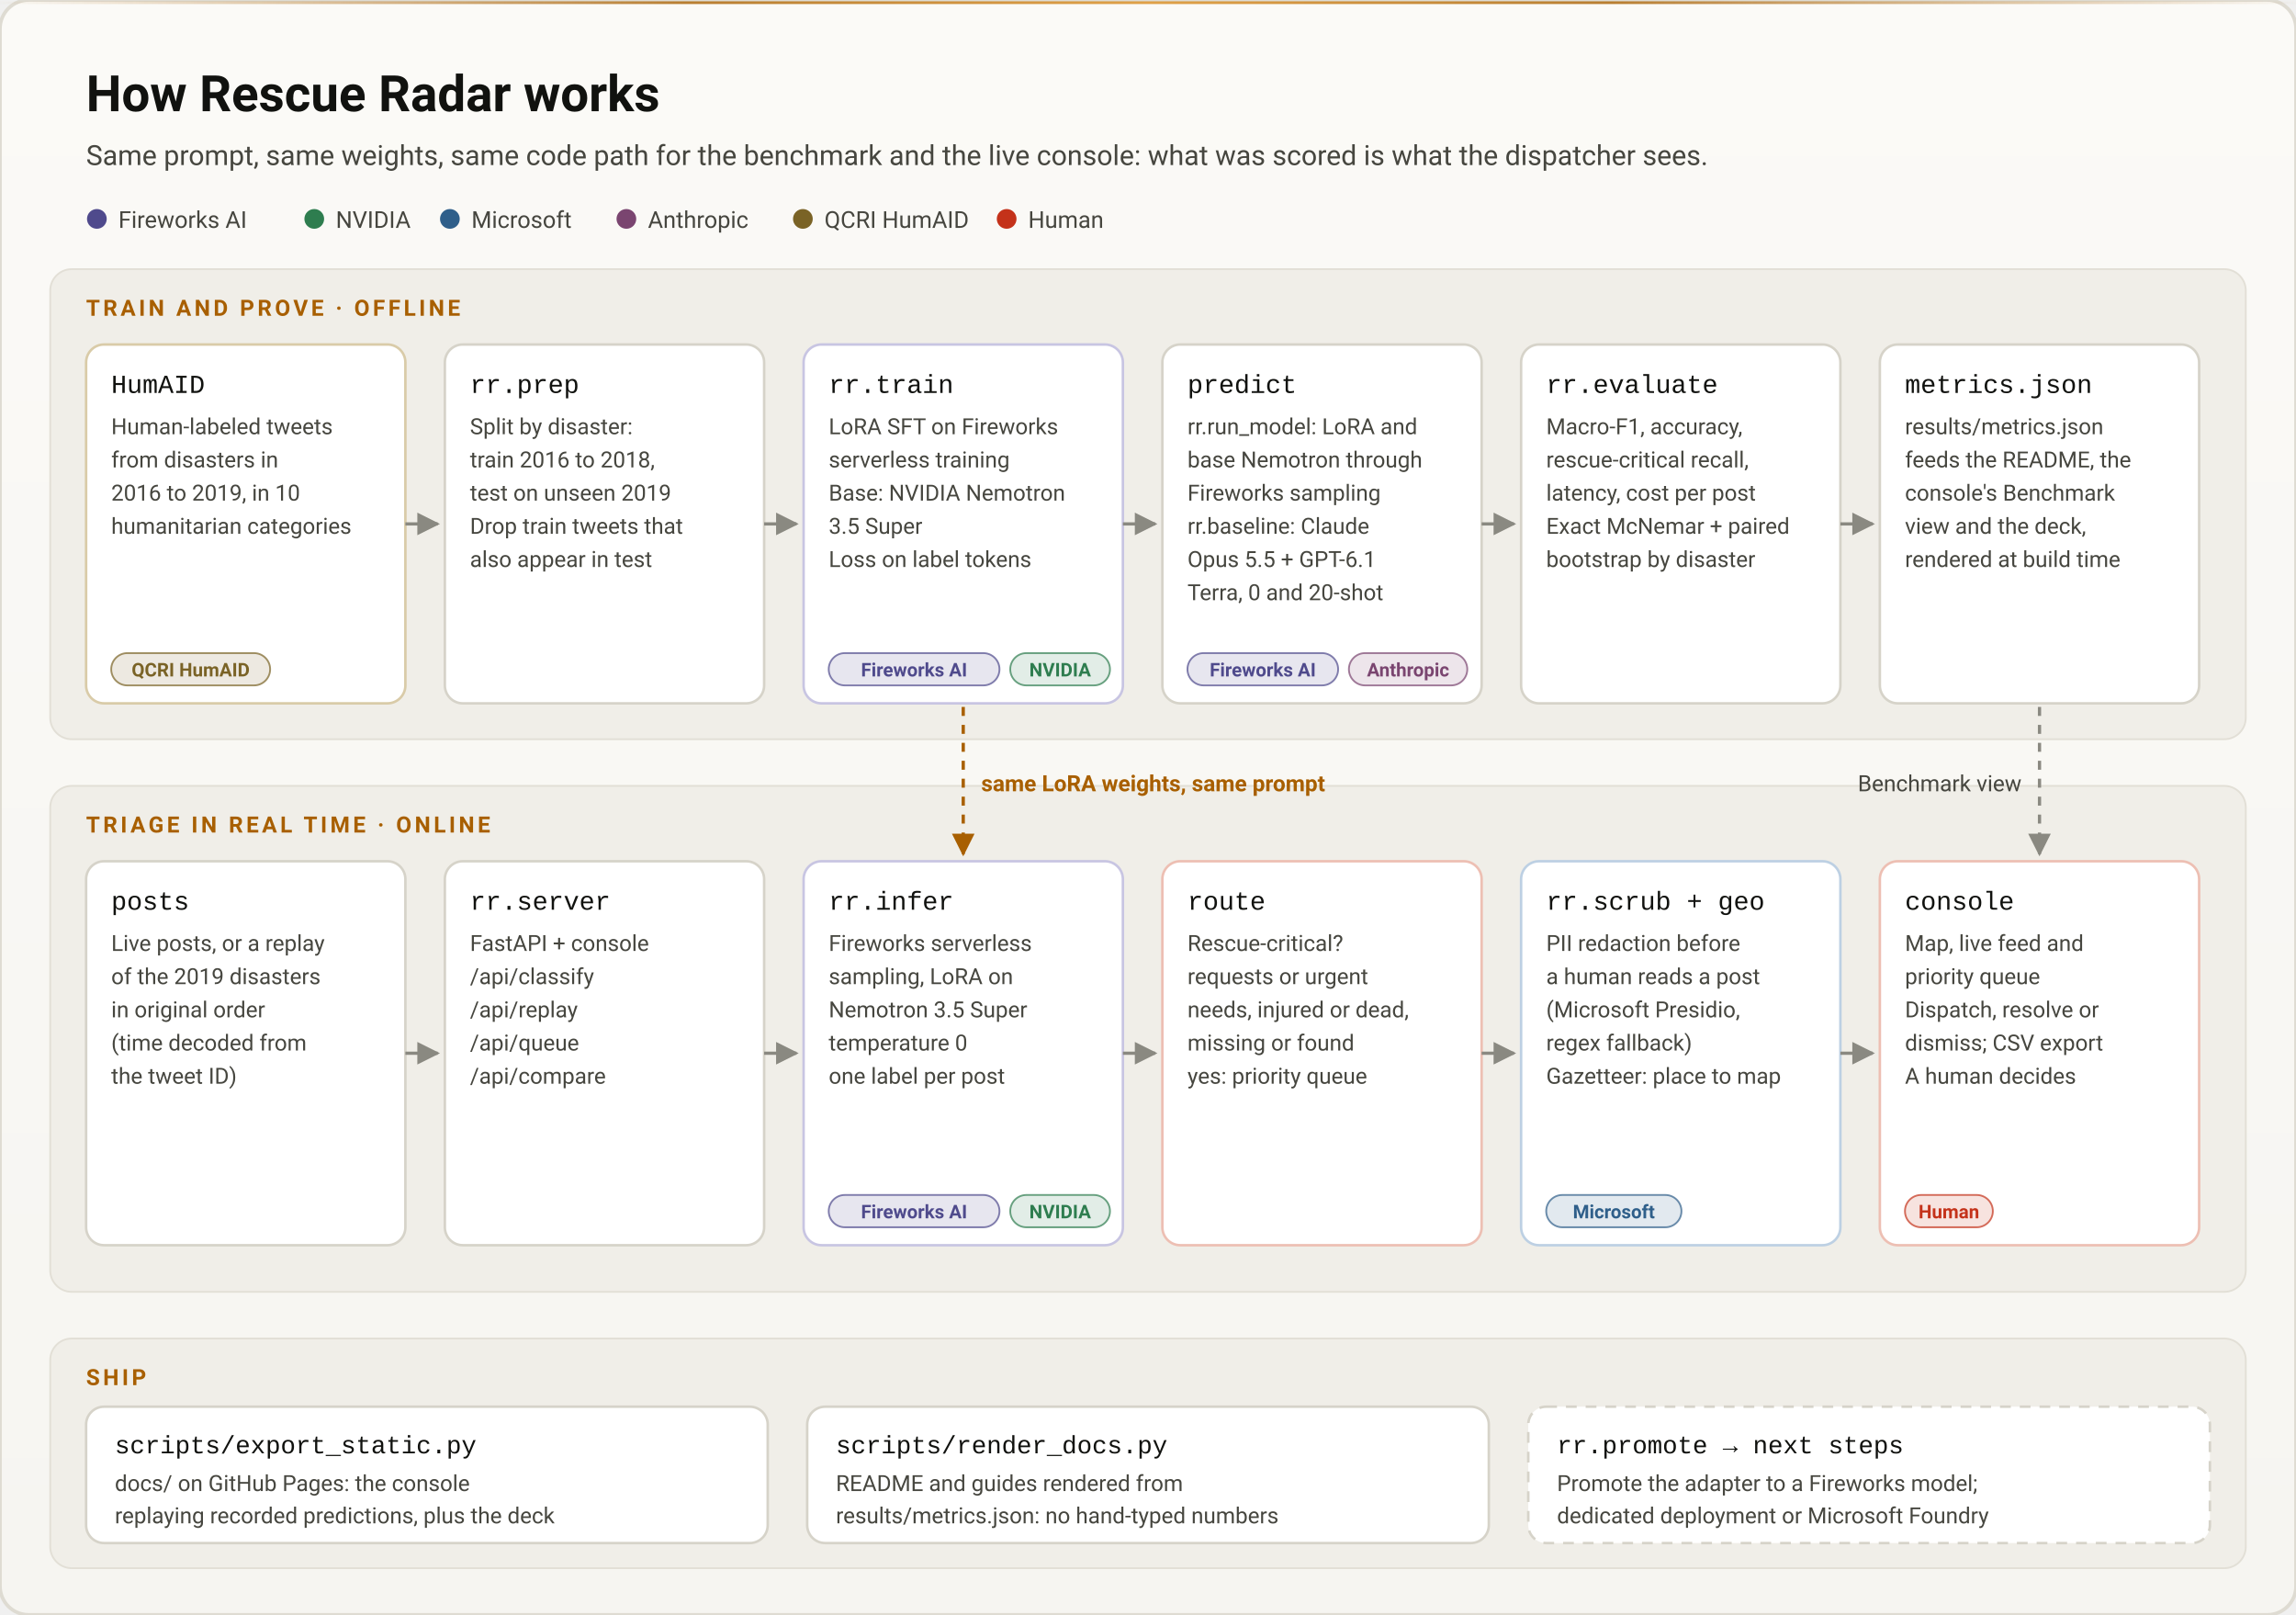
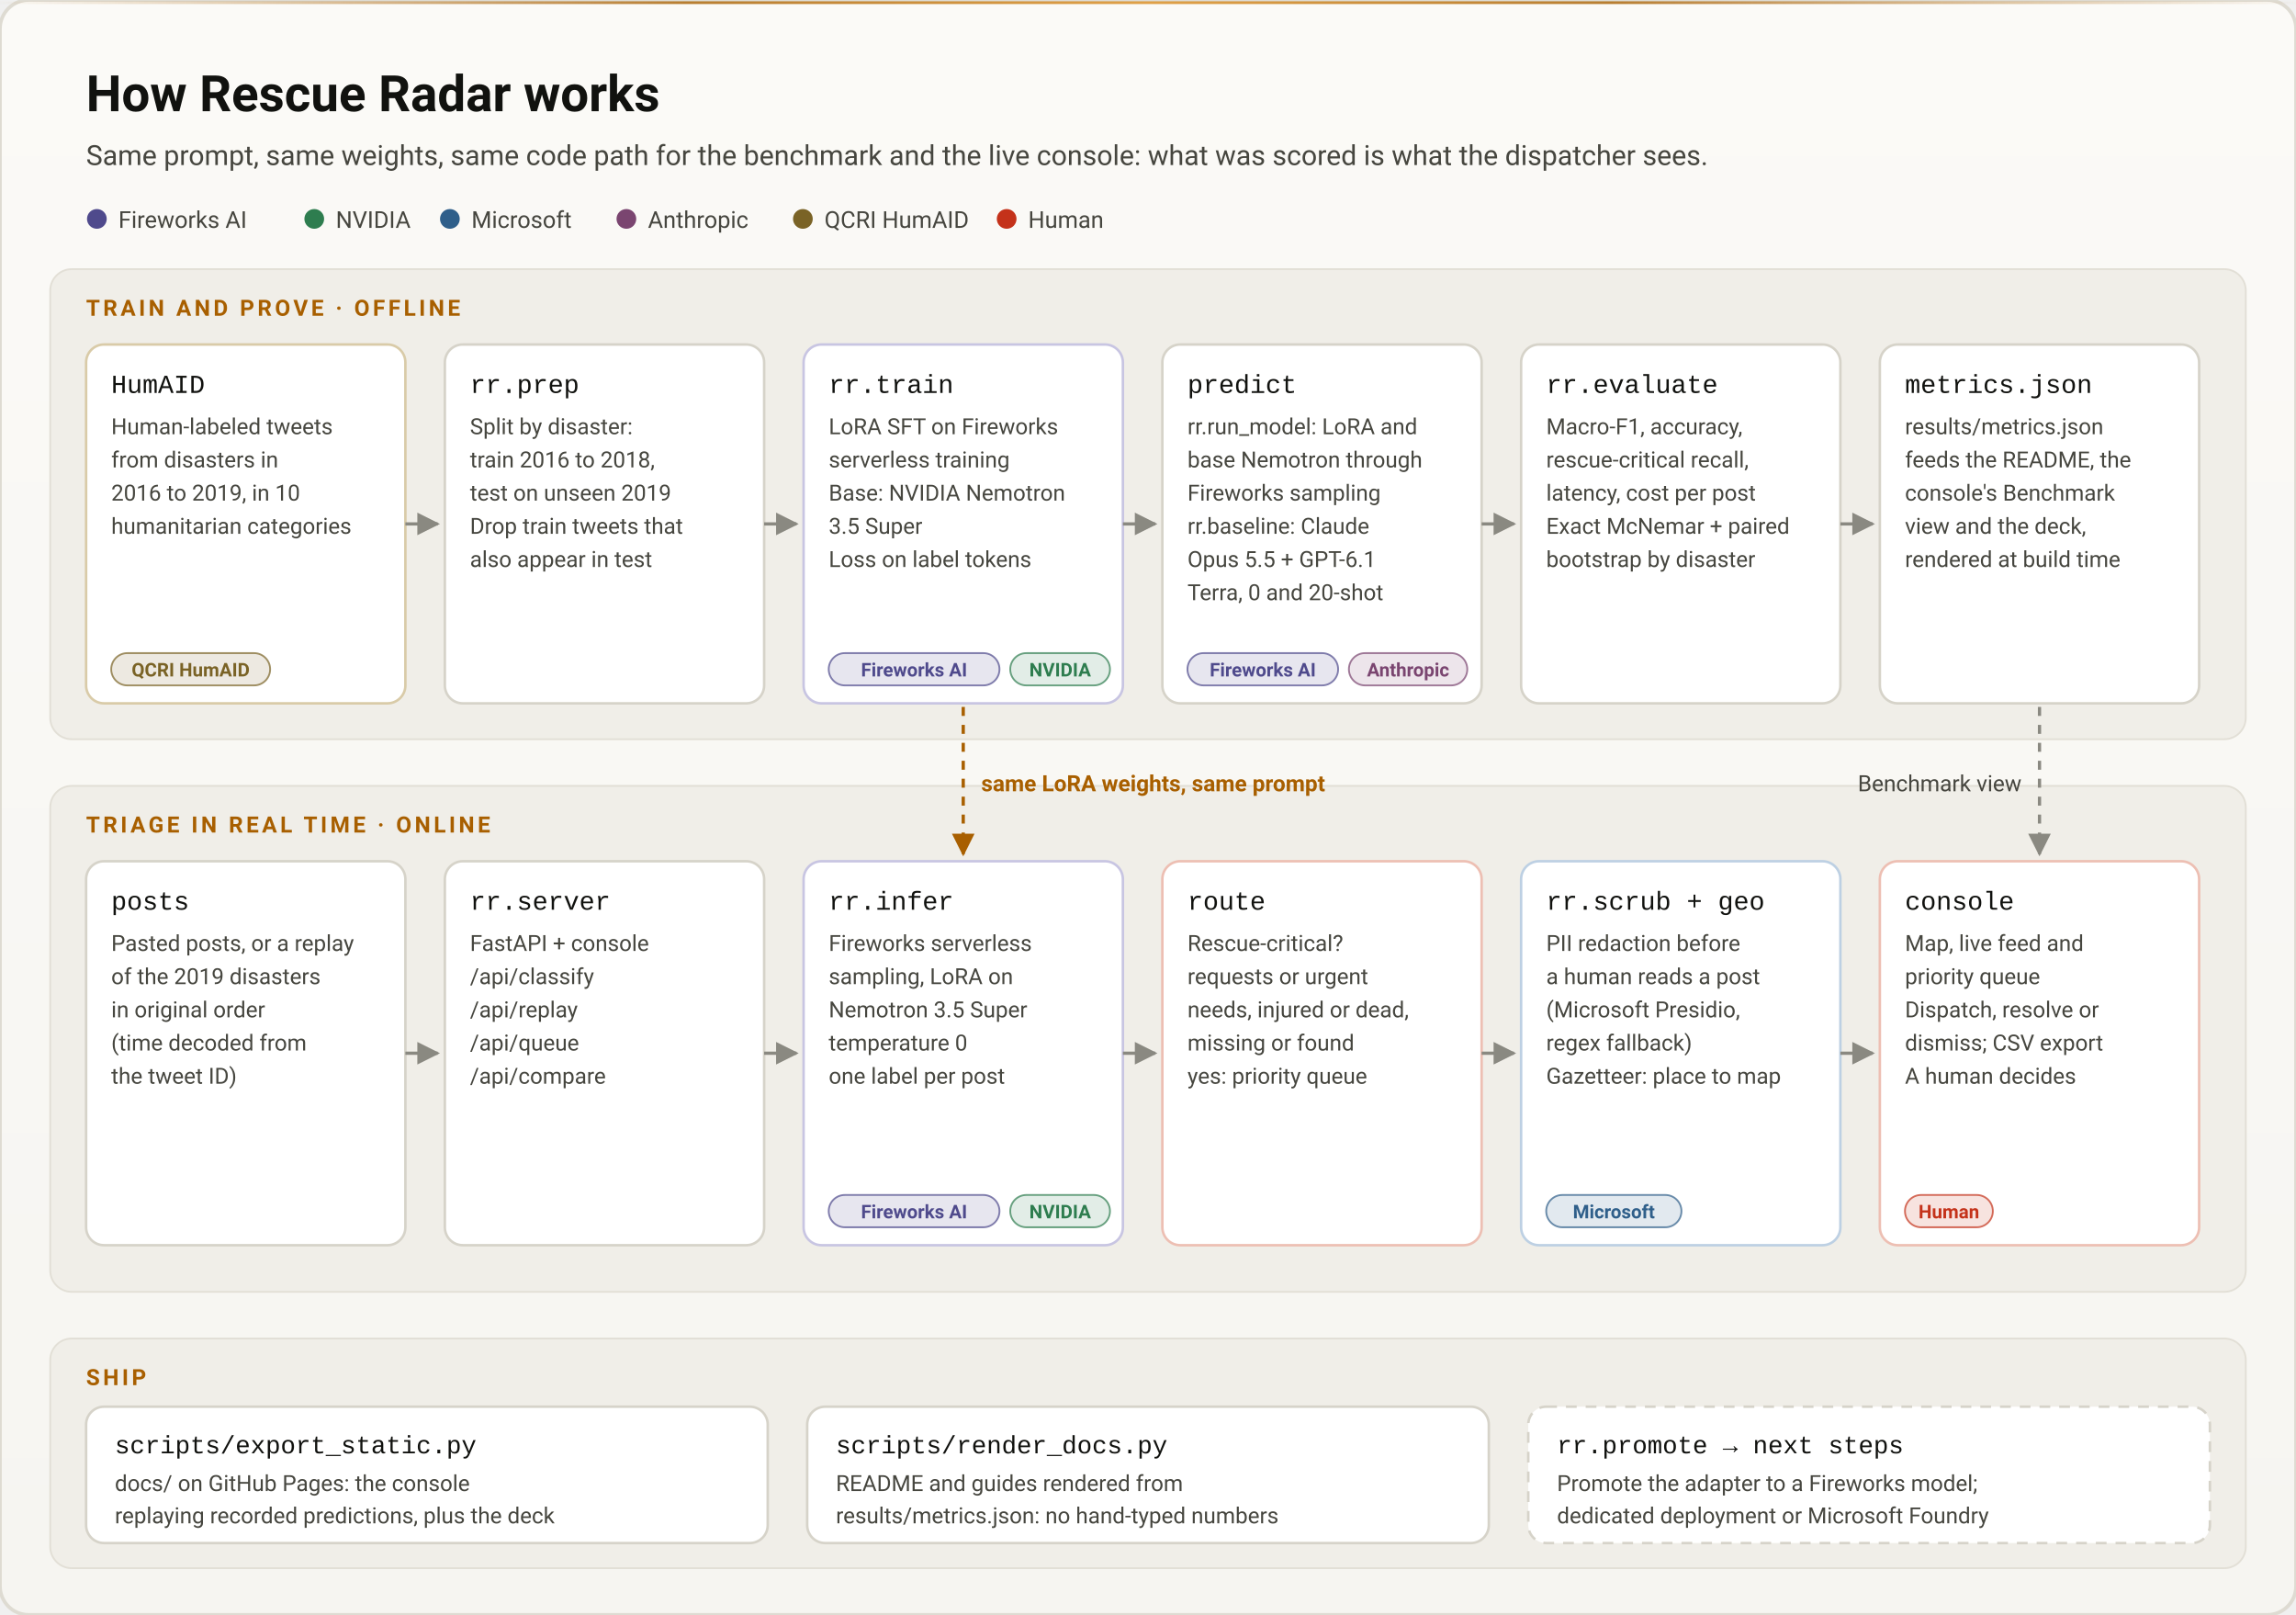
<svg xmlns="http://www.w3.org/2000/svg" width="1280" height="900" viewBox="0 0 1280 900" role="img" aria-labelledby="t d">
  <defs>
    <marker id="ar" viewBox="0 0 10 10" refX="9" refY="5" markerWidth="7" markerHeight="7" orient="auto-start-reverse">
      <path d="M0,0 L10,5 L0,10 z" fill="#8A8981" />
    </marker>
    <marker id="arc" viewBox="0 0 10 10" refX="9" refY="5" markerWidth="7" markerHeight="7" orient="auto-start-reverse">
      <path d="M0,0 L10,5 L0,10 z" fill="#A85F00" />
    </marker>
    <linearGradient id="card" x1="0" y1="0" x2="0" y2="1">
      <stop offset="0" stop-color="#FBFAF7" />
      <stop offset="1" stop-color="#F6F5F1" />
    </linearGradient>
    <linearGradient id="streak" x1="0" y1="0" x2="1" y2="0">
      <stop offset="0" stop-color="#A85F00" stop-opacity="0" />
      <stop offset=".3" stop-color="#A85F00" />
      <stop offset=".5" stop-color="#D98A1C" />
      <stop offset=".7" stop-color="#A85F00" />
      <stop offset="1" stop-color="#A85F00" stop-opacity="0" />
    </linearGradient>
  </defs>
  <rect x="0" y="0" width="1280" height="900" rx="16" fill="url(#card)" stroke="#DEDBD2" stroke-width="2" />
  <rect x="0" y="0.75" width="1280" height="1.5" fill="url(#streak)" opacity=".8" />
  <text x="48" y="62" font-family="'Work Sans', system-ui, -apple-system, 'Segoe UI', Roboto, Helvetica, Arial, sans-serif" font-size="28" font-weight="600" fill="#11120F">How Rescue Radar works</text>
  <text x="48" y="92" font-family="'Work Sans', system-ui, -apple-system, 'Segoe UI', Roboto, Helvetica, Arial, sans-serif" font-size="15.5" fill="#46463F">Same prompt, same weights, same code path for the benchmark and the live console: what was scored is what the dispatcher sees.</text>
  <circle cx="54" cy="122" r="5.5" fill="#4F4A8C" />
  <text x="66" y="127" font-family="'Work Sans', system-ui, -apple-system, 'Segoe UI', Roboto, Helvetica, Arial, sans-serif" font-size="13" fill="#46463F">Fireworks AI</text>
  <circle cx="175.2" cy="122" r="5.5" fill="#2E7D4F" />
  <text x="187.2" y="127" font-family="'Work Sans', system-ui, -apple-system, 'Segoe UI', Roboto, Helvetica, Arial, sans-serif" font-size="13" fill="#46463F">NVIDIA</text>
  <circle cx="250.8" cy="122" r="5.5" fill="#2F5F8A" />
  <text x="262.8" y="127" font-family="'Work Sans', system-ui, -apple-system, 'Segoe UI', Roboto, Helvetica, Arial, sans-serif" font-size="13" fill="#46463F">Microsoft</text>
  <circle cx="349.2" cy="122" r="5.5" fill="#7A4570" />
  <text x="361.2" y="127" font-family="'Work Sans', system-ui, -apple-system, 'Segoe UI', Roboto, Helvetica, Arial, sans-serif" font-size="13" fill="#46463F">Anthropic</text>
  <circle cx="447.6" cy="122" r="5.5" fill="#7A6326" />
  <text x="459.6" y="127" font-family="'Work Sans', system-ui, -apple-system, 'Segoe UI', Roboto, Helvetica, Arial, sans-serif" font-size="13" fill="#46463F">QCRI HumAID</text>
  <circle cx="561.2" cy="122" r="5.5" fill="#C4321A" />
  <text x="573.2" y="127" font-family="'Work Sans', system-ui, -apple-system, 'Segoe UI', Roboto, Helvetica, Arial, sans-serif" font-size="13" fill="#46463F">Human</text>
  <rect x="28" y="150" width="1224" height="262" rx="12" fill="#F0EEE8" stroke="#E2DFD6" stroke-dasharray="0" />
  <text x="48" y="176" font-family="'Work Sans', system-ui, -apple-system, 'Segoe UI', Roboto, Helvetica, Arial, sans-serif" font-size="12.5" font-weight="600" letter-spacing="1.75" fill="#A85F00">TRAIN AND PROVE  ·  OFFLINE</text>
  <rect x="48" y="192" width="178" height="200" rx="10" fill="#FFFFFF" stroke="#D9CBA8" stroke-width="1.4" />
  <text x="62" y="219" font-family="'JetBrains Mono', 'SF Mono', Menlo, Consolas, 'Liberation Mono', monospace" font-size="14.5" font-weight="500" fill="#11120F">HumAID</text>
  <text x="62" y="242.0" font-family="'Work Sans', system-ui, -apple-system, 'Segoe UI', Roboto, Helvetica, Arial, sans-serif" font-size="12.4" fill="#46463F">Human-labeled tweets</text>
  <text x="62" y="260.5" font-family="'Work Sans', system-ui, -apple-system, 'Segoe UI', Roboto, Helvetica, Arial, sans-serif" font-size="12.4" fill="#46463F">from disasters in</text>
  <text x="62" y="279.0" font-family="'Work Sans', system-ui, -apple-system, 'Segoe UI', Roboto, Helvetica, Arial, sans-serif" font-size="12.4" fill="#46463F">2016 to 2019, in 10</text>
  <text x="62" y="297.5" font-family="'Work Sans', system-ui, -apple-system, 'Segoe UI', Roboto, Helvetica, Arial, sans-serif" font-size="12.4" fill="#46463F">humanitarian categories</text>
  <rect x="62" y="364" width="88.6" height="18" rx="9" fill="#7A6326" fill-opacity=".14" stroke="#7A6326" stroke-opacity=".7" />
  <text x="106.3" y="377" text-anchor="middle" font-family="'Work Sans', system-ui, -apple-system, 'Segoe UI', Roboto, Helvetica, Arial, sans-serif" font-size="10.5" font-weight="600" fill="#7A6326">QCRI HumAID</text>
  <rect x="248" y="192" width="178" height="200" rx="10" fill="#FFFFFF" stroke="#D6D3C9" stroke-width="1.4" />
  <text x="262" y="219" font-family="'JetBrains Mono', 'SF Mono', Menlo, Consolas, 'Liberation Mono', monospace" font-size="14.5" font-weight="500" fill="#11120F">rr.prep</text>
  <text x="262" y="242.0" font-family="'Work Sans', system-ui, -apple-system, 'Segoe UI', Roboto, Helvetica, Arial, sans-serif" font-size="12.4" fill="#46463F">Split by disaster:</text>
  <text x="262" y="260.5" font-family="'Work Sans', system-ui, -apple-system, 'Segoe UI', Roboto, Helvetica, Arial, sans-serif" font-size="12.4" fill="#46463F">train 2016 to 2018,</text>
  <text x="262" y="279.0" font-family="'Work Sans', system-ui, -apple-system, 'Segoe UI', Roboto, Helvetica, Arial, sans-serif" font-size="12.4" fill="#46463F">test on unseen 2019</text>
  <text x="262" y="297.5" font-family="'Work Sans', system-ui, -apple-system, 'Segoe UI', Roboto, Helvetica, Arial, sans-serif" font-size="12.4" fill="#46463F">Drop train tweets that</text>
  <text x="262" y="316.0" font-family="'Work Sans', system-ui, -apple-system, 'Segoe UI', Roboto, Helvetica, Arial, sans-serif" font-size="12.4" fill="#46463F">also appear in test</text>
  <rect x="448" y="192" width="178" height="200" rx="10" fill="#FFFFFF" stroke="#C8C5E2" stroke-width="1.4" />
  <text x="462" y="219" font-family="'JetBrains Mono', 'SF Mono', Menlo, Consolas, 'Liberation Mono', monospace" font-size="14.5" font-weight="500" fill="#11120F">rr.train</text>
  <text x="462" y="242.0" font-family="'Work Sans', system-ui, -apple-system, 'Segoe UI', Roboto, Helvetica, Arial, sans-serif" font-size="12.4" fill="#46463F">LoRA SFT on Fireworks</text>
  <text x="462" y="260.5" font-family="'Work Sans', system-ui, -apple-system, 'Segoe UI', Roboto, Helvetica, Arial, sans-serif" font-size="12.4" fill="#46463F">serverless training</text>
  <text x="462" y="279.0" font-family="'Work Sans', system-ui, -apple-system, 'Segoe UI', Roboto, Helvetica, Arial, sans-serif" font-size="12.4" fill="#46463F">Base: NVIDIA Nemotron</text>
  <text x="462" y="297.5" font-family="'Work Sans', system-ui, -apple-system, 'Segoe UI', Roboto, Helvetica, Arial, sans-serif" font-size="12.4" fill="#46463F">3.5 Super</text>
  <text x="462" y="316.0" font-family="'Work Sans', system-ui, -apple-system, 'Segoe UI', Roboto, Helvetica, Arial, sans-serif" font-size="12.4" fill="#46463F">Loss on label tokens</text>
  <rect x="462" y="364" width="95.2" height="18" rx="9" fill="#4F4A8C" fill-opacity=".14" stroke="#4F4A8C" stroke-opacity=".7" />
  <text x="509.6" y="377" text-anchor="middle" font-family="'Work Sans', system-ui, -apple-system, 'Segoe UI', Roboto, Helvetica, Arial, sans-serif" font-size="10.5" font-weight="600" fill="#4F4A8C">Fireworks AI</text>
  <rect x="563.2" y="364" width="55.6" height="18" rx="9" fill="#2E7D4F" fill-opacity=".14" stroke="#2E7D4F" stroke-opacity=".7" />
  <text x="591" y="377" text-anchor="middle" font-family="'Work Sans', system-ui, -apple-system, 'Segoe UI', Roboto, Helvetica, Arial, sans-serif" font-size="10.5" font-weight="600" fill="#2E7D4F">NVIDIA</text>
  <rect x="648" y="192" width="178" height="200" rx="10" fill="#FFFFFF" stroke="#D6D3C9" stroke-width="1.4" />
  <text x="662" y="219" font-family="'JetBrains Mono', 'SF Mono', Menlo, Consolas, 'Liberation Mono', monospace" font-size="14.5" font-weight="500" fill="#11120F">predict</text>
  <text x="662" y="242.0" font-family="'Work Sans', system-ui, -apple-system, 'Segoe UI', Roboto, Helvetica, Arial, sans-serif" font-size="12.4" fill="#46463F">rr.run_model: LoRA and</text>
  <text x="662" y="260.5" font-family="'Work Sans', system-ui, -apple-system, 'Segoe UI', Roboto, Helvetica, Arial, sans-serif" font-size="12.4" fill="#46463F">base Nemotron through</text>
  <text x="662" y="279.0" font-family="'Work Sans', system-ui, -apple-system, 'Segoe UI', Roboto, Helvetica, Arial, sans-serif" font-size="12.4" fill="#46463F">Fireworks sampling</text>
  <text x="662" y="297.5" font-family="'Work Sans', system-ui, -apple-system, 'Segoe UI', Roboto, Helvetica, Arial, sans-serif" font-size="12.4" fill="#46463F">rr.baseline: Claude</text>
  <text x="662" y="316.0" font-family="'Work Sans', system-ui, -apple-system, 'Segoe UI', Roboto, Helvetica, Arial, sans-serif" font-size="12.4" fill="#46463F">Opus 5.5 + GPT-6.1</text>
  <text x="662" y="334.5" font-family="'Work Sans', system-ui, -apple-system, 'Segoe UI', Roboto, Helvetica, Arial, sans-serif" font-size="12.4" fill="#46463F">Terra, 0 and 20-shot</text>
  <rect x="662" y="364" width="84" height="18" rx="9" fill="#4F4A8C" fill-opacity=".14" stroke="#4F4A8C" stroke-opacity=".7" />
  <text x="704" y="377" text-anchor="middle" font-family="'Work Sans', system-ui, -apple-system, 'Segoe UI', Roboto, Helvetica, Arial, sans-serif" font-size="10.5" font-weight="600" fill="#4F4A8C">Fireworks AI</text>
  <rect x="752" y="364" width="66" height="18" rx="9" fill="#7A4570" fill-opacity=".14" stroke="#7A4570" stroke-opacity=".7" />
  <text x="785" y="377" text-anchor="middle" font-family="'Work Sans', system-ui, -apple-system, 'Segoe UI', Roboto, Helvetica, Arial, sans-serif" font-size="10.5" font-weight="600" fill="#7A4570">Anthropic</text>
  <rect x="848" y="192" width="178" height="200" rx="10" fill="#FFFFFF" stroke="#D6D3C9" stroke-width="1.4" />
  <text x="862" y="219" font-family="'JetBrains Mono', 'SF Mono', Menlo, Consolas, 'Liberation Mono', monospace" font-size="14.5" font-weight="500" fill="#11120F">rr.evaluate</text>
  <text x="862" y="242.0" font-family="'Work Sans', system-ui, -apple-system, 'Segoe UI', Roboto, Helvetica, Arial, sans-serif" font-size="12.4" fill="#46463F">Macro-F1, accuracy,</text>
  <text x="862" y="260.5" font-family="'Work Sans', system-ui, -apple-system, 'Segoe UI', Roboto, Helvetica, Arial, sans-serif" font-size="12.4" fill="#46463F">rescue-critical recall,</text>
  <text x="862" y="279.0" font-family="'Work Sans', system-ui, -apple-system, 'Segoe UI', Roboto, Helvetica, Arial, sans-serif" font-size="12.4" fill="#46463F">latency, cost per post</text>
  <text x="862" y="297.5" font-family="'Work Sans', system-ui, -apple-system, 'Segoe UI', Roboto, Helvetica, Arial, sans-serif" font-size="12.4" fill="#46463F">Exact McNemar + paired</text>
  <text x="862" y="316.0" font-family="'Work Sans', system-ui, -apple-system, 'Segoe UI', Roboto, Helvetica, Arial, sans-serif" font-size="12.4" fill="#46463F">bootstrap by disaster</text>
  <rect x="1048" y="192" width="178" height="200" rx="10" fill="#FFFFFF" stroke="#D6D3C9" stroke-width="1.4" />
  <text x="1062" y="219" font-family="'JetBrains Mono', 'SF Mono', Menlo, Consolas, 'Liberation Mono', monospace" font-size="14.5" font-weight="500" fill="#11120F">metrics.json</text>
  <text x="1062" y="242.0" font-family="'Work Sans', system-ui, -apple-system, 'Segoe UI', Roboto, Helvetica, Arial, sans-serif" font-size="12.4" fill="#46463F">results/metrics.json</text>
  <text x="1062" y="260.5" font-family="'Work Sans', system-ui, -apple-system, 'Segoe UI', Roboto, Helvetica, Arial, sans-serif" font-size="12.4" fill="#46463F">feeds the README, the</text>
  <text x="1062" y="279.0" font-family="'Work Sans', system-ui, -apple-system, 'Segoe UI', Roboto, Helvetica, Arial, sans-serif" font-size="12.4" fill="#46463F">console's Benchmark</text>
  <text x="1062" y="297.5" font-family="'Work Sans', system-ui, -apple-system, 'Segoe UI', Roboto, Helvetica, Arial, sans-serif" font-size="12.4" fill="#46463F">view and the deck,</text>
  <text x="1062" y="316.0" font-family="'Work Sans', system-ui, -apple-system, 'Segoe UI', Roboto, Helvetica, Arial, sans-serif" font-size="12.4" fill="#46463F">rendered at build time</text>
  <path d="M226,292 L244,292" stroke="#8A8981" stroke-width="1.8" fill="none" marker-end="url(#ar)" />
  <path d="M426,292 L444,292" stroke="#8A8981" stroke-width="1.8" fill="none" marker-end="url(#ar)" />
  <path d="M626,292 L644,292" stroke="#8A8981" stroke-width="1.8" fill="none" marker-end="url(#ar)" />
  <path d="M826,292 L844,292" stroke="#8A8981" stroke-width="1.8" fill="none" marker-end="url(#ar)" />
  <path d="M1026,292 L1044,292" stroke="#8A8981" stroke-width="1.8" fill="none" marker-end="url(#ar)" />
  <rect x="28" y="438" width="1224" height="282" rx="12" fill="#F0EEE8" stroke="#E2DFD6" stroke-dasharray="0" />
  <text x="48" y="464" font-family="'Work Sans', system-ui, -apple-system, 'Segoe UI', Roboto, Helvetica, Arial, sans-serif" font-size="12.5" font-weight="600" letter-spacing="1.75" fill="#A85F00">TRIAGE IN REAL TIME  ·  ONLINE</text>
  <rect x="48" y="480" width="178" height="214" rx="10" fill="#FFFFFF" stroke="#D6D3C9" stroke-width="1.4" />
  <text x="62" y="507" font-family="'JetBrains Mono', 'SF Mono', Menlo, Consolas, 'Liberation Mono', monospace" font-size="14.5" font-weight="500" fill="#11120F">posts</text>
-   <text x="62" y="530.0" font-family="'Work Sans', system-ui, -apple-system, 'Segoe UI', Roboto, Helvetica, Arial, sans-serif" font-size="12.4" fill="#46463F">Live posts, or a replay</text>
+   <text x="62" y="530.0" font-family="'Work Sans', system-ui, -apple-system, 'Segoe UI', Roboto, Helvetica, Arial, sans-serif" font-size="12.4" fill="#46463F">Pasted posts, or a replay</text>
  <text x="62" y="548.5" font-family="'Work Sans', system-ui, -apple-system, 'Segoe UI', Roboto, Helvetica, Arial, sans-serif" font-size="12.4" fill="#46463F">of the 2019 disasters</text>
  <text x="62" y="567.0" font-family="'Work Sans', system-ui, -apple-system, 'Segoe UI', Roboto, Helvetica, Arial, sans-serif" font-size="12.4" fill="#46463F">in original order</text>
  <text x="62" y="585.5" font-family="'Work Sans', system-ui, -apple-system, 'Segoe UI', Roboto, Helvetica, Arial, sans-serif" font-size="12.4" fill="#46463F">(time decoded from</text>
  <text x="62" y="604.0" font-family="'Work Sans', system-ui, -apple-system, 'Segoe UI', Roboto, Helvetica, Arial, sans-serif" font-size="12.4" fill="#46463F">the tweet ID)</text>
  <rect x="248" y="480" width="178" height="214" rx="10" fill="#FFFFFF" stroke="#D6D3C9" stroke-width="1.4" />
  <text x="262" y="507" font-family="'JetBrains Mono', 'SF Mono', Menlo, Consolas, 'Liberation Mono', monospace" font-size="14.5" font-weight="500" fill="#11120F">rr.server</text>
  <text x="262" y="530.0" font-family="'Work Sans', system-ui, -apple-system, 'Segoe UI', Roboto, Helvetica, Arial, sans-serif" font-size="12.4" fill="#46463F">FastAPI + console</text>
  <text x="262" y="548.5" font-family="'Work Sans', system-ui, -apple-system, 'Segoe UI', Roboto, Helvetica, Arial, sans-serif" font-size="12.4" fill="#46463F">/api/classify</text>
  <text x="262" y="567.0" font-family="'Work Sans', system-ui, -apple-system, 'Segoe UI', Roboto, Helvetica, Arial, sans-serif" font-size="12.4" fill="#46463F">/api/replay</text>
  <text x="262" y="585.5" font-family="'Work Sans', system-ui, -apple-system, 'Segoe UI', Roboto, Helvetica, Arial, sans-serif" font-size="12.4" fill="#46463F">/api/queue</text>
  <text x="262" y="604.0" font-family="'Work Sans', system-ui, -apple-system, 'Segoe UI', Roboto, Helvetica, Arial, sans-serif" font-size="12.4" fill="#46463F">/api/compare</text>
  <rect x="448" y="480" width="178" height="214" rx="10" fill="#FFFFFF" stroke="#C8C5E2" stroke-width="1.4" />
  <text x="462" y="507" font-family="'JetBrains Mono', 'SF Mono', Menlo, Consolas, 'Liberation Mono', monospace" font-size="14.5" font-weight="500" fill="#11120F">rr.infer</text>
  <text x="462" y="530.0" font-family="'Work Sans', system-ui, -apple-system, 'Segoe UI', Roboto, Helvetica, Arial, sans-serif" font-size="12.4" fill="#46463F">Fireworks serverless</text>
  <text x="462" y="548.5" font-family="'Work Sans', system-ui, -apple-system, 'Segoe UI', Roboto, Helvetica, Arial, sans-serif" font-size="12.4" fill="#46463F">sampling, LoRA on</text>
  <text x="462" y="567.0" font-family="'Work Sans', system-ui, -apple-system, 'Segoe UI', Roboto, Helvetica, Arial, sans-serif" font-size="12.4" fill="#46463F">Nemotron 3.5 Super</text>
  <text x="462" y="585.5" font-family="'Work Sans', system-ui, -apple-system, 'Segoe UI', Roboto, Helvetica, Arial, sans-serif" font-size="12.4" fill="#46463F">temperature 0</text>
  <text x="462" y="604.0" font-family="'Work Sans', system-ui, -apple-system, 'Segoe UI', Roboto, Helvetica, Arial, sans-serif" font-size="12.4" fill="#46463F">one label per post</text>
  <rect x="462" y="666" width="95.2" height="18" rx="9" fill="#4F4A8C" fill-opacity=".14" stroke="#4F4A8C" stroke-opacity=".7" />
  <text x="509.6" y="679" text-anchor="middle" font-family="'Work Sans', system-ui, -apple-system, 'Segoe UI', Roboto, Helvetica, Arial, sans-serif" font-size="10.5" font-weight="600" fill="#4F4A8C">Fireworks AI</text>
  <rect x="563.2" y="666" width="55.6" height="18" rx="9" fill="#2E7D4F" fill-opacity=".14" stroke="#2E7D4F" stroke-opacity=".7" />
  <text x="591" y="679" text-anchor="middle" font-family="'Work Sans', system-ui, -apple-system, 'Segoe UI', Roboto, Helvetica, Arial, sans-serif" font-size="10.5" font-weight="600" fill="#2E7D4F">NVIDIA</text>
  <rect x="648" y="480" width="178" height="214" rx="10" fill="#FFFFFF" stroke="#EDBFB3" stroke-width="1.4" />
  <text x="662" y="507" font-family="'JetBrains Mono', 'SF Mono', Menlo, Consolas, 'Liberation Mono', monospace" font-size="14.5" font-weight="500" fill="#11120F">route</text>
  <text x="662" y="530.0" font-family="'Work Sans', system-ui, -apple-system, 'Segoe UI', Roboto, Helvetica, Arial, sans-serif" font-size="12.4" fill="#46463F">Rescue-critical?</text>
  <text x="662" y="548.5" font-family="'Work Sans', system-ui, -apple-system, 'Segoe UI', Roboto, Helvetica, Arial, sans-serif" font-size="12.4" fill="#46463F">requests or urgent</text>
  <text x="662" y="567.0" font-family="'Work Sans', system-ui, -apple-system, 'Segoe UI', Roboto, Helvetica, Arial, sans-serif" font-size="12.4" fill="#46463F">needs, injured or dead,</text>
  <text x="662" y="585.5" font-family="'Work Sans', system-ui, -apple-system, 'Segoe UI', Roboto, Helvetica, Arial, sans-serif" font-size="12.4" fill="#46463F">missing or found</text>
  <text x="662" y="604.0" font-family="'Work Sans', system-ui, -apple-system, 'Segoe UI', Roboto, Helvetica, Arial, sans-serif" font-size="12.4" fill="#46463F">yes: priority queue</text>
  <rect x="848" y="480" width="178" height="214" rx="10" fill="#FFFFFF" stroke="#BDD0E3" stroke-width="1.4" />
  <text x="862" y="507" font-family="'JetBrains Mono', 'SF Mono', Menlo, Consolas, 'Liberation Mono', monospace" font-size="14.5" font-weight="500" fill="#11120F">rr.scrub + geo</text>
  <text x="862" y="530.0" font-family="'Work Sans', system-ui, -apple-system, 'Segoe UI', Roboto, Helvetica, Arial, sans-serif" font-size="12.4" fill="#46463F">PII redaction before</text>
  <text x="862" y="548.5" font-family="'Work Sans', system-ui, -apple-system, 'Segoe UI', Roboto, Helvetica, Arial, sans-serif" font-size="12.4" fill="#46463F">a human reads a post</text>
  <text x="862" y="567.0" font-family="'Work Sans', system-ui, -apple-system, 'Segoe UI', Roboto, Helvetica, Arial, sans-serif" font-size="12.4" fill="#46463F">(Microsoft Presidio,</text>
  <text x="862" y="585.5" font-family="'Work Sans', system-ui, -apple-system, 'Segoe UI', Roboto, Helvetica, Arial, sans-serif" font-size="12.4" fill="#46463F">regex fallback)</text>
  <text x="862" y="604.0" font-family="'Work Sans', system-ui, -apple-system, 'Segoe UI', Roboto, Helvetica, Arial, sans-serif" font-size="12.4" fill="#46463F">Gazetteer: place to map</text>
  <rect x="862" y="666" width="75.4" height="18" rx="9" fill="#2F5F8A" fill-opacity=".14" stroke="#2F5F8A" stroke-opacity=".7" />
  <text x="899.7" y="679" text-anchor="middle" font-family="'Work Sans', system-ui, -apple-system, 'Segoe UI', Roboto, Helvetica, Arial, sans-serif" font-size="10.5" font-weight="600" fill="#2F5F8A">Microsoft</text>
  <rect x="1048" y="480" width="178" height="214" rx="10" fill="#FFFFFF" stroke="#EDBFB3" stroke-width="1.4" />
  <text x="1062" y="507" font-family="'JetBrains Mono', 'SF Mono', Menlo, Consolas, 'Liberation Mono', monospace" font-size="14.5" font-weight="500" fill="#11120F">console</text>
  <text x="1062" y="530.0" font-family="'Work Sans', system-ui, -apple-system, 'Segoe UI', Roboto, Helvetica, Arial, sans-serif" font-size="12.4" fill="#46463F">Map, live feed and</text>
  <text x="1062" y="548.5" font-family="'Work Sans', system-ui, -apple-system, 'Segoe UI', Roboto, Helvetica, Arial, sans-serif" font-size="12.4" fill="#46463F">priority queue</text>
  <text x="1062" y="567.0" font-family="'Work Sans', system-ui, -apple-system, 'Segoe UI', Roboto, Helvetica, Arial, sans-serif" font-size="12.4" fill="#46463F">Dispatch, resolve or</text>
  <text x="1062" y="585.5" font-family="'Work Sans', system-ui, -apple-system, 'Segoe UI', Roboto, Helvetica, Arial, sans-serif" font-size="12.4" fill="#46463F">dismiss; CSV export</text>
  <text x="1062" y="604.0" font-family="'Work Sans', system-ui, -apple-system, 'Segoe UI', Roboto, Helvetica, Arial, sans-serif" font-size="12.4" fill="#46463F">A human decides</text>
  <rect x="1062" y="666" width="49" height="18" rx="9" fill="#C4321A" fill-opacity=".14" stroke="#C4321A" stroke-opacity=".7" />
  <text x="1086.5" y="679" text-anchor="middle" font-family="'Work Sans', system-ui, -apple-system, 'Segoe UI', Roboto, Helvetica, Arial, sans-serif" font-size="10.5" font-weight="600" fill="#C4321A">Human</text>
  <path d="M226,587 L244,587" stroke="#8A8981" stroke-width="1.8" fill="none" marker-end="url(#ar)" />
  <path d="M426,587 L444,587" stroke="#8A8981" stroke-width="1.8" fill="none" marker-end="url(#ar)" />
  <path d="M626,587 L644,587" stroke="#8A8981" stroke-width="1.8" fill="none" marker-end="url(#ar)" />
  <path d="M826,587 L844,587" stroke="#8A8981" stroke-width="1.8" fill="none" marker-end="url(#ar)" />
  <path d="M1026,587 L1044,587" stroke="#8A8981" stroke-width="1.8" fill="none" marker-end="url(#ar)" />
  <path d="M537,394 L537,476" stroke="#A85F00" stroke-width="1.8" fill="none" stroke-dasharray="5 5" marker-end="url(#arc)" />
  <text x="547.0" y="441.0" font-family="'Work Sans', system-ui, -apple-system, 'Segoe UI', Roboto, Helvetica, Arial, sans-serif" font-size="12.5" font-weight="600" fill="#A85F00">same LoRA weights, same prompt</text>
  <path d="M1137,394 L1137,476" stroke="#8A8981" stroke-width="1.8" fill="none" stroke-dasharray="5 5" marker-end="url(#ar)" />
  <text x="1127.0" y="441.0" text-anchor="end" font-family="'Work Sans', system-ui, -apple-system, 'Segoe UI', Roboto, Helvetica, Arial, sans-serif" font-size="12.5" fill="#46463F">Benchmark view</text>
  <rect x="28" y="746" width="1224" height="128" rx="12" fill="#F0EEE8" stroke="#E2DFD6" stroke-dasharray="0" />
  <text x="48" y="772" font-family="'Work Sans', system-ui, -apple-system, 'Segoe UI', Roboto, Helvetica, Arial, sans-serif" font-size="12.5" font-weight="600" letter-spacing="1.75" fill="#A85F00">SHIP</text>
  <rect x="48" y="784" width="380" height="76" rx="10" fill="#FFFFFF" stroke="#D6D3C9" stroke-width="1.4" />
  <text x="64" y="810" font-family="'JetBrains Mono', 'SF Mono', Menlo, Consolas, 'Liberation Mono', monospace" font-size="14" font-weight="500" fill="#11120F">scripts/export_static.py</text>
  <text x="64" y="831" font-family="'Work Sans', system-ui, -apple-system, 'Segoe UI', Roboto, Helvetica, Arial, sans-serif" font-size="12.4" fill="#46463F">docs/ on GitHub Pages: the console</text>
  <text x="64" y="849" font-family="'Work Sans', system-ui, -apple-system, 'Segoe UI', Roboto, Helvetica, Arial, sans-serif" font-size="12.4" fill="#46463F">replaying recorded predictions, plus the deck</text>
  <rect x="450" y="784" width="380" height="76" rx="10" fill="#FFFFFF" stroke="#D6D3C9" stroke-width="1.4" />
  <text x="466" y="810" font-family="'JetBrains Mono', 'SF Mono', Menlo, Consolas, 'Liberation Mono', monospace" font-size="14" font-weight="500" fill="#11120F">scripts/render_docs.py</text>
  <text x="466" y="831" font-family="'Work Sans', system-ui, -apple-system, 'Segoe UI', Roboto, Helvetica, Arial, sans-serif" font-size="12.4" fill="#46463F">README and guides rendered from</text>
  <text x="466" y="849" font-family="'Work Sans', system-ui, -apple-system, 'Segoe UI', Roboto, Helvetica, Arial, sans-serif" font-size="12.4" fill="#46463F">results/metrics.json: no hand-typed numbers</text>
  <rect x="852" y="784" width="380" height="76" rx="10" fill="#FFFFFF" stroke="#D6D3C9" stroke-width="1.4" stroke-dasharray="6 5" />
  <text x="868" y="810" font-family="'JetBrains Mono', 'SF Mono', Menlo, Consolas, 'Liberation Mono', monospace" font-size="14" font-weight="500" fill="#11120F">rr.promote  →  next steps</text>
  <text x="868" y="831" font-family="'Work Sans', system-ui, -apple-system, 'Segoe UI', Roboto, Helvetica, Arial, sans-serif" font-size="12.4" fill="#46463F">Promote the adapter to a Fireworks model;</text>
  <text x="868" y="849" font-family="'Work Sans', system-ui, -apple-system, 'Segoe UI', Roboto, Helvetica, Arial, sans-serif" font-size="12.4" fill="#46463F">dedicated deployment or Microsoft Foundry</text>
</svg>
